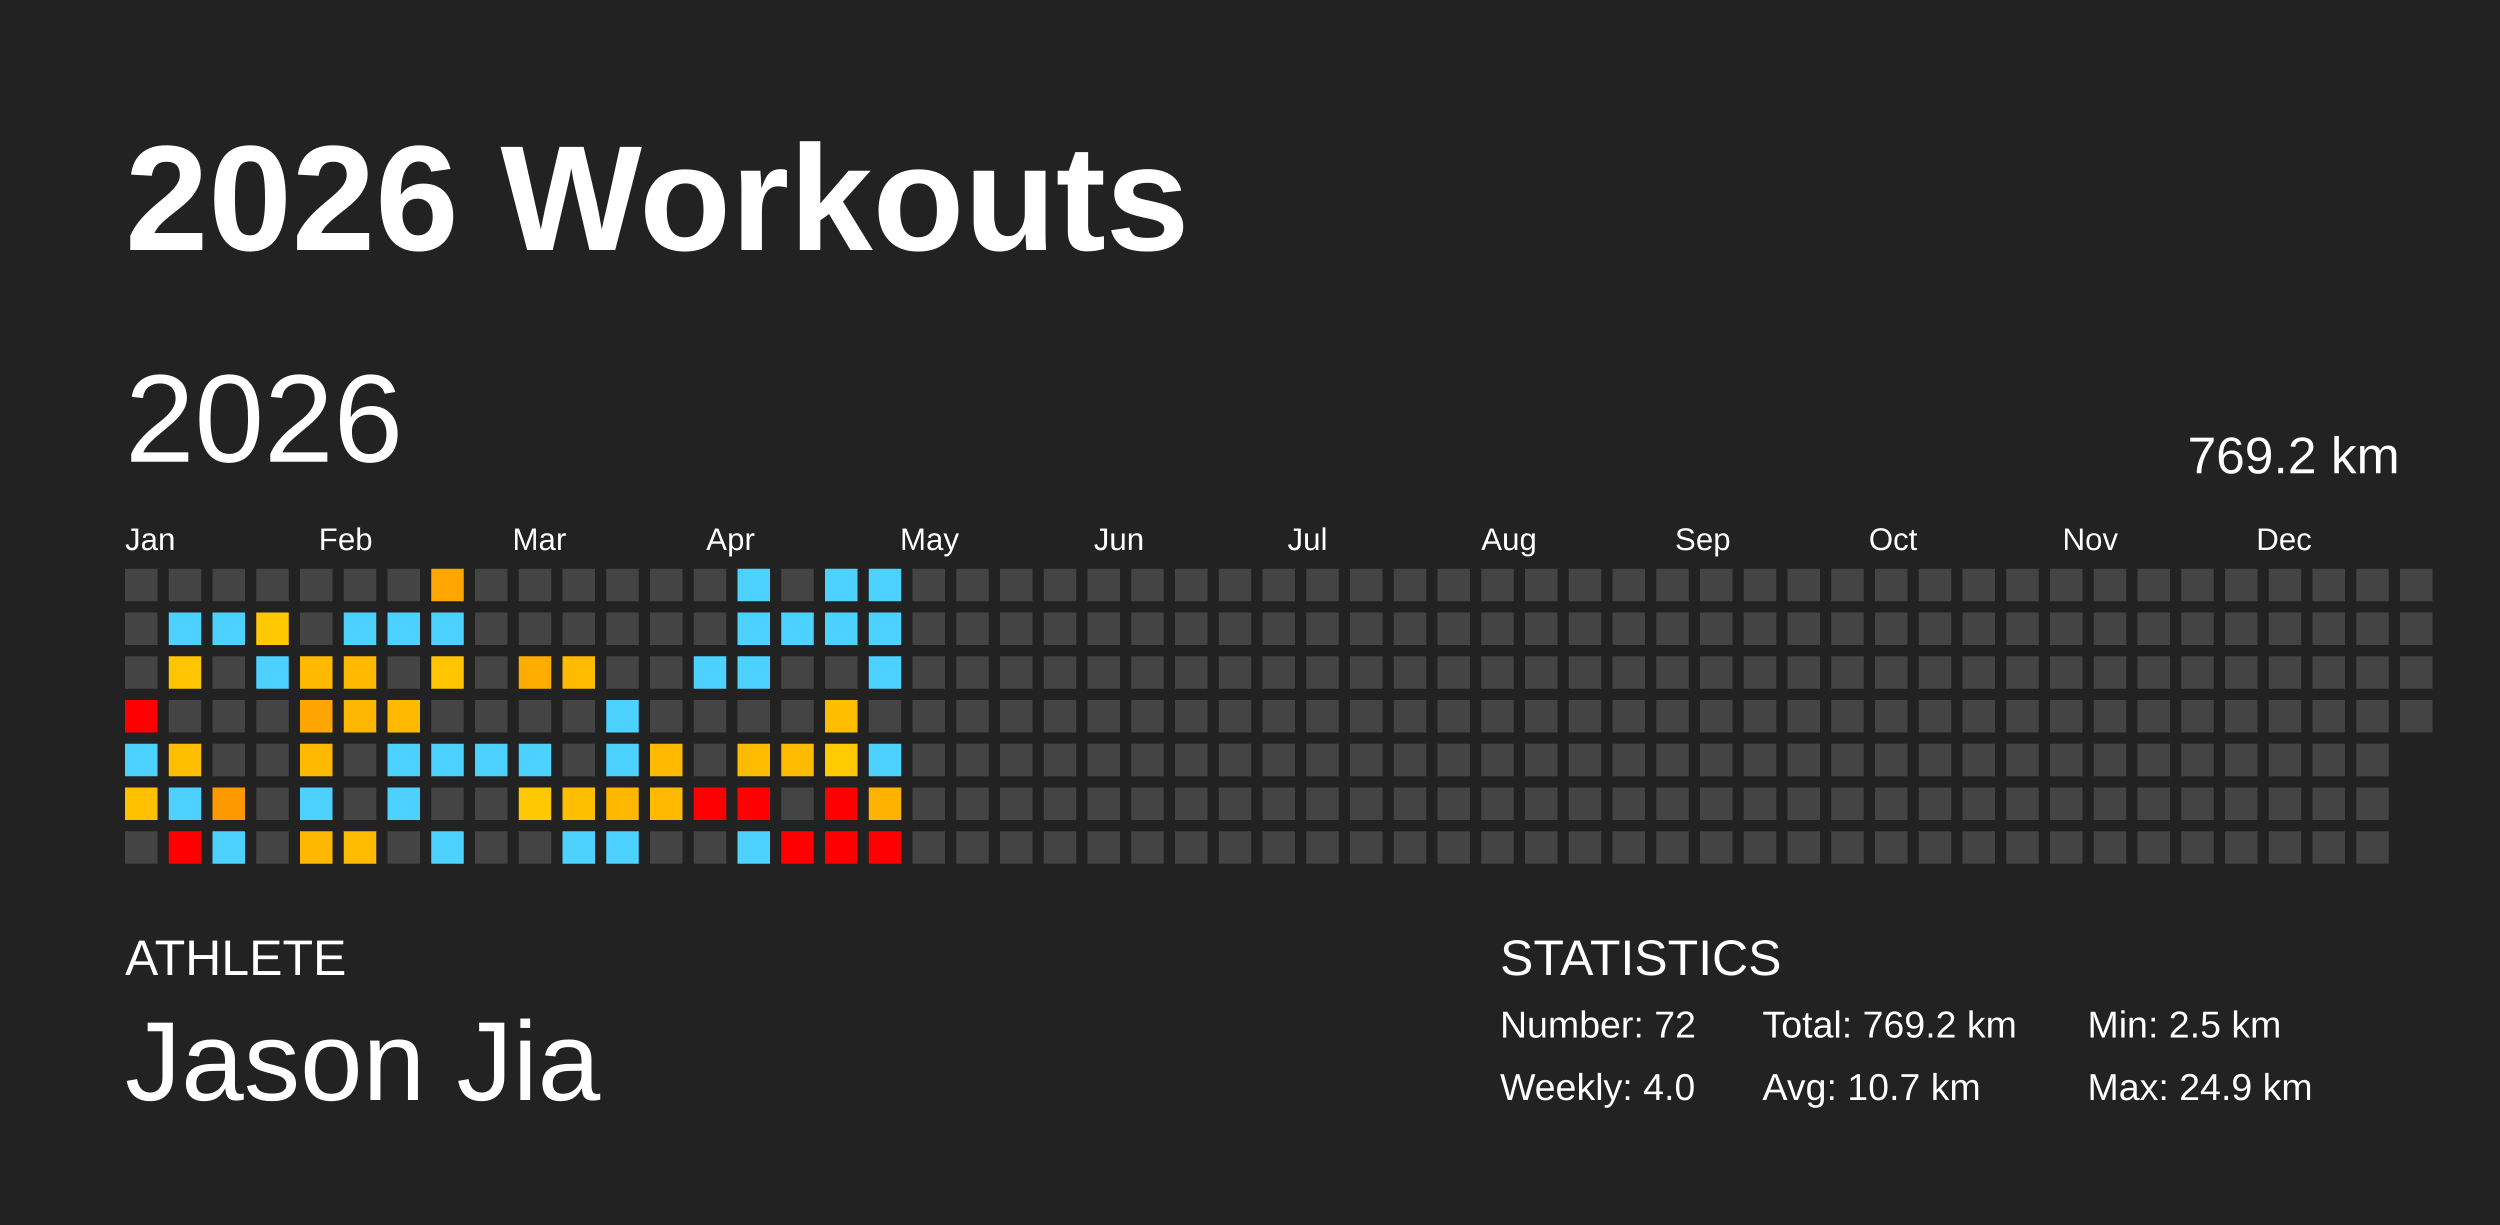
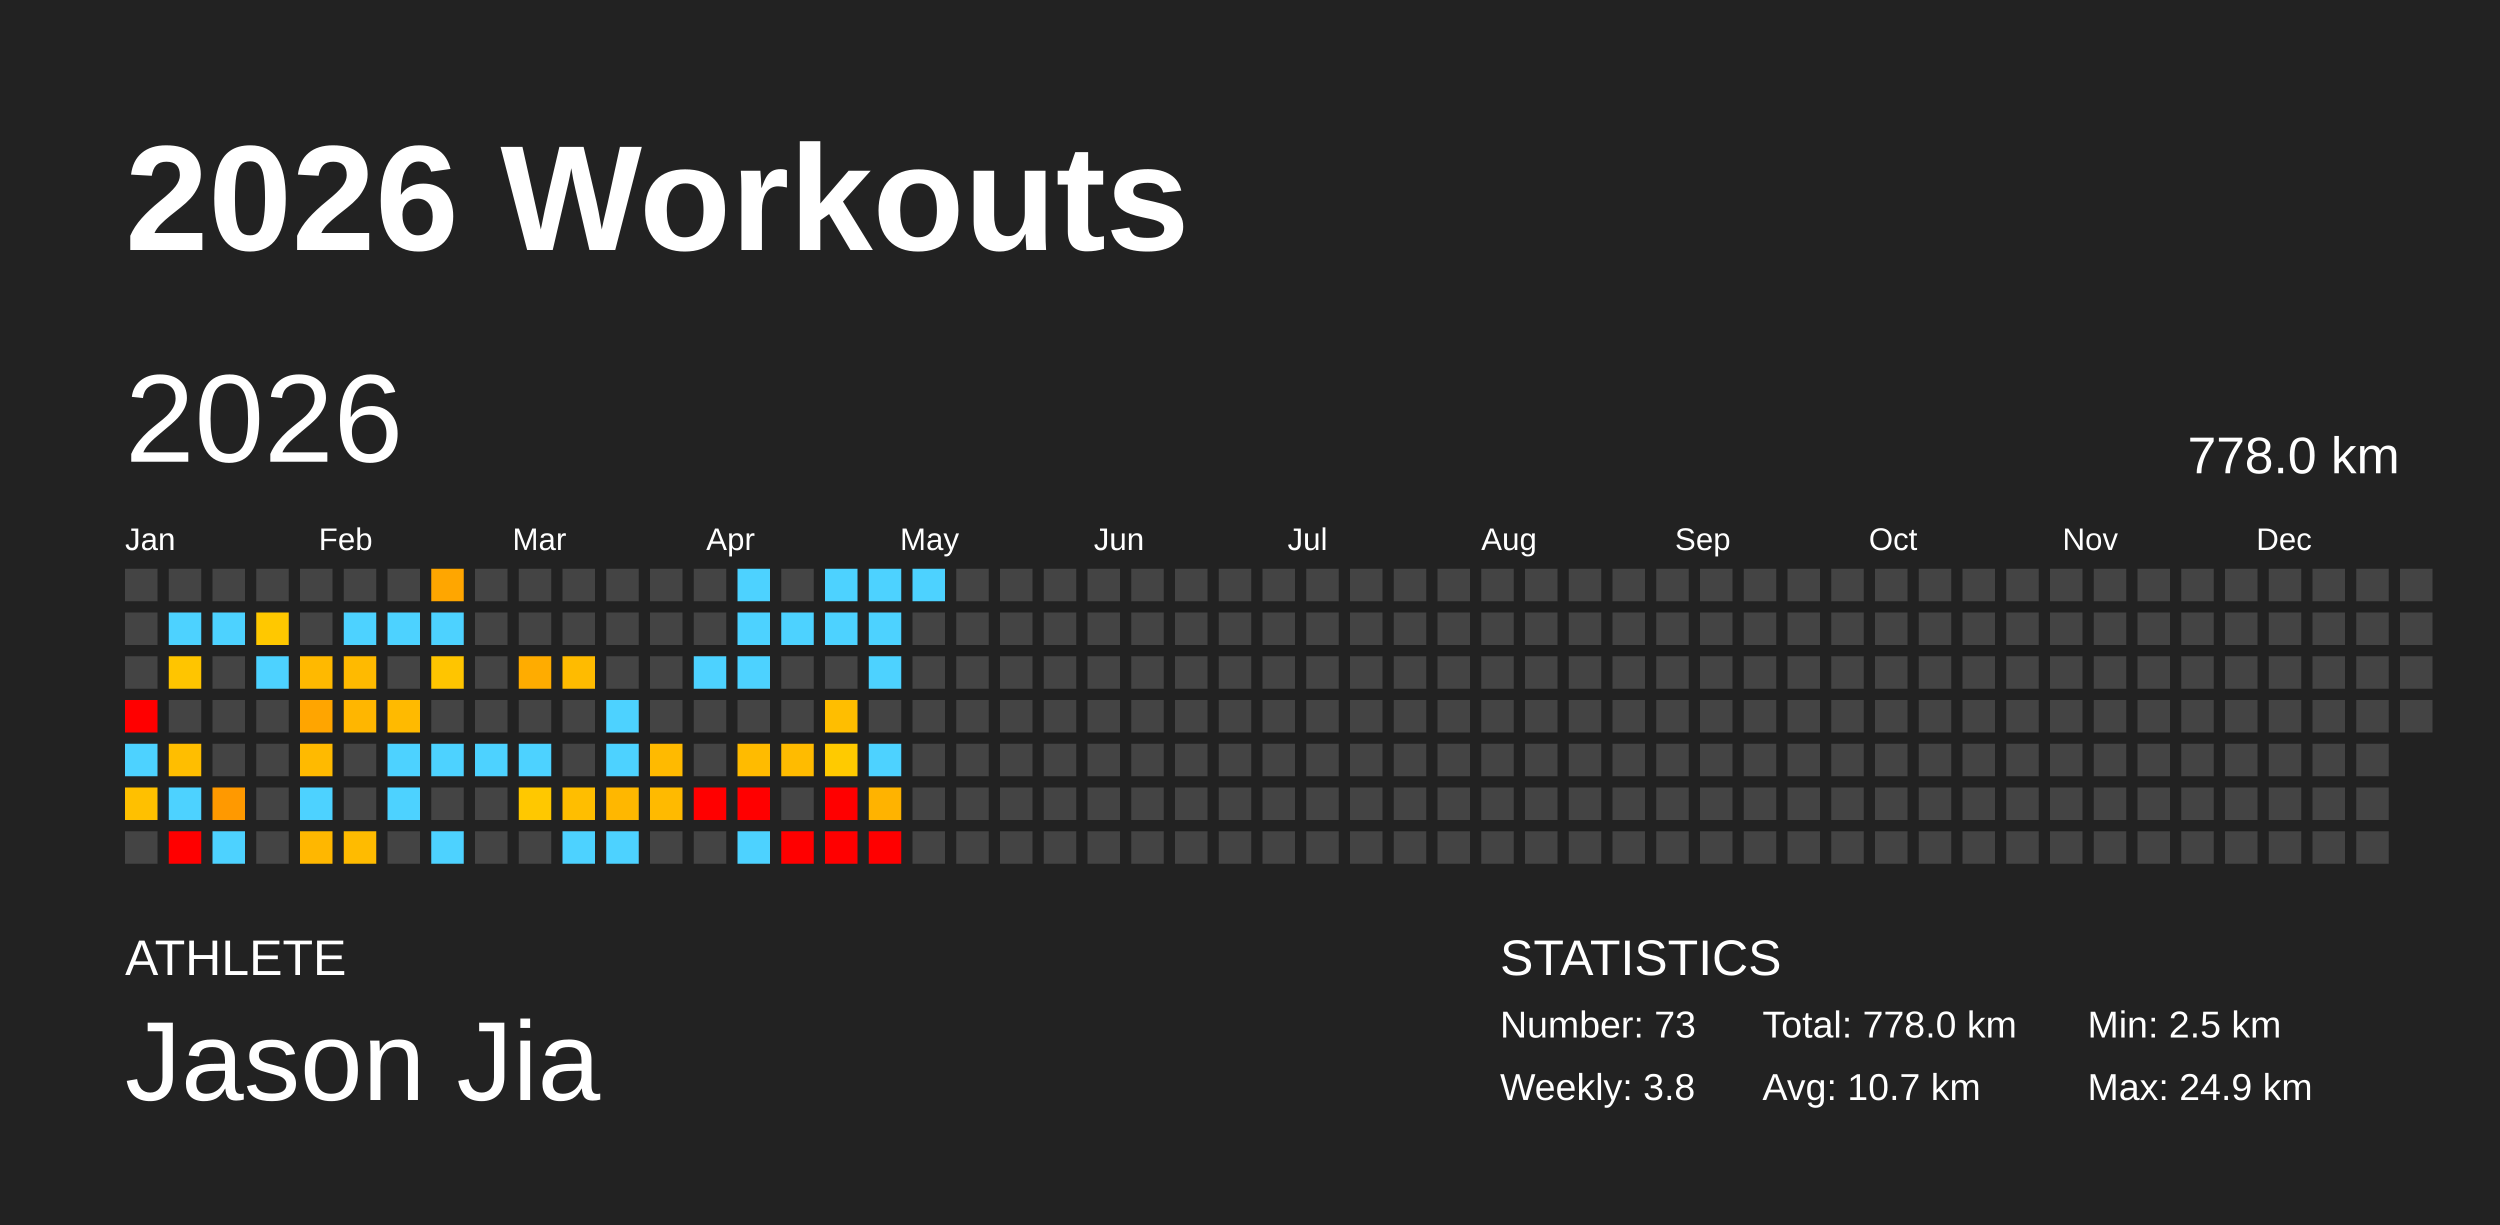
<svg xmlns="http://www.w3.org/2000/svg" baseProfile="full" height="98mm" version="1.1" viewBox="0,0,200,98" width="200mm">
  <defs />
  <rect fill="#222222" height="98" width="200" x="0" y="0" />
  <text fill="#FFFFFF" style="font-size:12px; font-family:Arial; font-weight:bold;" x="10" y="20">2026 Workouts</text>
  <text fill="#FFFFFF" style="font-size:4px; font-family:Arial" x="10" y="78">ATHLETE</text>
  <text fill="#FFFFFF" style="font-size:9px; font-family:Arial" x="10" y="88">Jason Jia</text>
  <text fill="#FFFFFF" style="font-size:4px; font-family:Arial" x="120" y="78">STATISTICS</text>
-   <text fill="#FFFFFF" style="font-size:3px; font-family:Arial" x="120" y="83">Number: 72</text>
-   <text fill="#FFFFFF" style="font-size:3px; font-family:Arial" x="120" y="88">Weekly: 4.0</text>
-   <text fill="#FFFFFF" style="font-size:3px; font-family:Arial" x="141" y="83">Total: 769.2 km</text>
+   <text fill="#FFFFFF" style="font-size:3px; font-family:Arial" x="120" y="83">Number: 73</text>
+   <text fill="#FFFFFF" style="font-size:3px; font-family:Arial" x="120" y="88">Weekly: 3.8</text>
+   <text fill="#FFFFFF" style="font-size:3px; font-family:Arial" x="141" y="83">Total: 778.0 km</text>
  <text fill="#FFFFFF" style="font-size:3px; font-family:Arial" x="141" y="88">Avg: 10.7 km</text>
  <text fill="#FFFFFF" style="font-size:3px; font-family:Arial" x="167" y="83">Min: 2.5 km</text>
  <text fill="#FFFFFF" style="font-size:3px; font-family:Arial" x="167" y="88">Max: 24.9 km</text>
  <text dominant-baseline="hanging" fill="#FFFFFF" style="font-size:10.0px; font-family:Arial;" x="10" y="30">2026</text>
-   <text dominant-baseline="hanging" fill="#FFFFFF" style="font-size:4.125px; font-family:Arial;" x="175" y="35">769.2 km</text>
+   <text dominant-baseline="hanging" fill="#FFFFFF" style="font-size:4.125px; font-family:Arial;" x="175" y="35">778.0 km</text>
  <text fill="#FFFFFF" style="font-size:2.5px; font-family:Arial" x="10.0" y="44">Jan</text>
  <text fill="#FFFFFF" style="font-size:2.5px; font-family:Arial" x="25.5" y="44">Feb</text>
  <text fill="#FFFFFF" style="font-size:2.5px; font-family:Arial" x="41.0" y="44">Mar</text>
  <text fill="#FFFFFF" style="font-size:2.5px; font-family:Arial" x="56.5" y="44">Apr</text>
  <text fill="#FFFFFF" style="font-size:2.5px; font-family:Arial" x="72.0" y="44">May</text>
  <text fill="#FFFFFF" style="font-size:2.5px; font-family:Arial" x="87.5" y="44">Jun</text>
  <text fill="#FFFFFF" style="font-size:2.5px; font-family:Arial" x="103.0" y="44">Jul</text>
  <text fill="#FFFFFF" style="font-size:2.5px; font-family:Arial" x="118.5" y="44">Aug</text>
  <text fill="#FFFFFF" style="font-size:2.5px; font-family:Arial" x="134.0" y="44">Sep</text>
  <text fill="#FFFFFF" style="font-size:2.5px; font-family:Arial" x="149.5" y="44">Oct</text>
  <text fill="#FFFFFF" style="font-size:2.5px; font-family:Arial" x="165.0" y="44">Nov</text>
  <text fill="#FFFFFF" style="font-size:2.5px; font-family:Arial" x="180.5" y="44">Dec</text>
  <rect fill="#444444" height="2.6" width="2.6" x="10.0" y="45.5" />
  <rect fill="#444444" height="2.6" width="2.6" x="10.0" y="49.0" />
  <rect fill="#444444" height="2.6" width="2.6" x="10.0" y="52.5" />
  <rect fill="red" height="2.6" width="2.6" x="10.0" y="56.0" />
  <rect fill="#4dd2ff" height="2.6" width="2.6" x="10.0" y="59.5" />
  <rect fill="#ffc000" height="2.6" width="2.6" x="10.0" y="63.0" />
  <rect fill="#444444" height="2.6" width="2.6" x="10.0" y="66.5" />
  <rect fill="#444444" height="2.6" width="2.6" x="13.5" y="45.5" />
  <rect fill="#4dd2ff" height="2.6" width="2.6" x="13.5" y="49.0" />
  <rect fill="#ffc500" height="2.6" width="2.6" x="13.5" y="52.5" />
  <rect fill="#444444" height="2.6" width="2.6" x="13.5" y="56.0" />
  <rect fill="#ffbe00" height="2.6" width="2.6" x="13.5" y="59.5" />
  <rect fill="#4dd2ff" height="2.6" width="2.6" x="13.5" y="63.0" />
  <rect fill="red" height="2.6" width="2.6" x="13.5" y="66.5" />
  <rect fill="#444444" height="2.6" width="2.6" x="17.0" y="45.5" />
  <rect fill="#4dd2ff" height="2.6" width="2.6" x="17.0" y="49.0" />
  <rect fill="#444444" height="2.6" width="2.6" x="17.0" y="52.5" />
  <rect fill="#444444" height="2.6" width="2.6" x="17.0" y="56.0" />
  <rect fill="#444444" height="2.6" width="2.6" x="17.0" y="59.5" />
  <rect fill="#ff9900" height="2.6" width="2.6" x="17.0" y="63.0" />
  <rect fill="#4dd2ff" height="2.6" width="2.6" x="17.0" y="66.5" />
  <rect fill="#444444" height="2.6" width="2.6" x="20.5" y="45.5" />
  <rect fill="#ffc800" height="2.6" width="2.6" x="20.5" y="49.0" />
  <rect fill="#4dd2ff" height="2.6" width="2.6" x="20.5" y="52.5" />
  <rect fill="#444444" height="2.6" width="2.6" x="20.5" y="56.0" />
  <rect fill="#444444" height="2.6" width="2.6" x="20.5" y="59.5" />
  <rect fill="#444444" height="2.6" width="2.6" x="20.5" y="63.0" />
  <rect fill="#444444" height="2.6" width="2.6" x="20.5" y="66.5" />
  <rect fill="#444444" height="2.6" width="2.6" x="24.0" y="45.5" />
  <rect fill="#444444" height="2.6" width="2.6" x="24.0" y="49.0" />
  <rect fill="#ffb900" height="2.6" width="2.6" x="24.0" y="52.5" />
  <rect fill="#ffa500" height="2.6" width="2.6" x="24.0" y="56.0" />
  <rect fill="#ffba00" height="2.6" width="2.6" x="24.0" y="59.5" />
  <rect fill="#4dd2ff" height="2.6" width="2.6" x="24.0" y="63.0" />
  <rect fill="#ffb700" height="2.6" width="2.6" x="24.0" y="66.5" />
  <rect fill="#444444" height="2.6" width="2.6" x="27.5" y="45.5" />
  <rect fill="#4dd2ff" height="2.6" width="2.6" x="27.5" y="49.0" />
  <rect fill="#ffba00" height="2.6" width="2.6" x="27.5" y="52.5" />
  <rect fill="#ffb600" height="2.6" width="2.6" x="27.5" y="56.0" />
  <rect fill="#444444" height="2.6" width="2.6" x="27.5" y="59.5" />
  <rect fill="#444444" height="2.6" width="2.6" x="27.5" y="63.0" />
  <rect fill="#ffbb00" height="2.6" width="2.6" x="27.5" y="66.5" />
  <rect fill="#444444" height="2.6" width="2.6" x="31.0" y="45.5" />
  <rect fill="#4dd2ff" height="2.6" width="2.6" x="31.0" y="49.0" />
  <rect fill="#444444" height="2.6" width="2.6" x="31.0" y="52.5" />
  <rect fill="#ffba00" height="2.6" width="2.6" x="31.0" y="56.0" />
  <rect fill="#4dd2ff" height="2.6" width="2.6" x="31.0" y="59.5" />
  <rect fill="#4dd2ff" height="2.6" width="2.6" x="31.0" y="63.0" />
  <rect fill="#444444" height="2.6" width="2.6" x="31.0" y="66.5" />
  <rect fill="#ffa600" height="2.6" width="2.6" x="34.5" y="45.5" />
  <rect fill="#4dd2ff" height="2.6" width="2.6" x="34.5" y="49.0" />
  <rect fill="#ffc500" height="2.6" width="2.6" x="34.5" y="52.5" />
  <rect fill="#444444" height="2.6" width="2.6" x="34.5" y="56.0" />
  <rect fill="#4dd2ff" height="2.6" width="2.6" x="34.5" y="59.5" />
  <rect fill="#444444" height="2.6" width="2.6" x="34.5" y="63.0" />
  <rect fill="#4dd2ff" height="2.6" width="2.6" x="34.5" y="66.5" />
  <rect fill="#444444" height="2.6" width="2.6" x="38.0" y="45.5" />
  <rect fill="#444444" height="2.6" width="2.6" x="38.0" y="49.0" />
  <rect fill="#444444" height="2.6" width="2.6" x="38.0" y="52.5" />
  <rect fill="#444444" height="2.6" width="2.6" x="38.0" y="56.0" />
  <rect fill="#4dd2ff" height="2.6" width="2.6" x="38.0" y="59.5" />
  <rect fill="#444444" height="2.6" width="2.6" x="38.0" y="63.0" />
  <rect fill="#444444" height="2.6" width="2.6" x="38.0" y="66.5" />
  <rect fill="#444444" height="2.6" width="2.6" x="41.5" y="45.5" />
  <rect fill="#444444" height="2.6" width="2.6" x="41.5" y="49.0" />
  <rect fill="#ffac00" height="2.6" width="2.6" x="41.5" y="52.5" />
  <rect fill="#444444" height="2.6" width="2.6" x="41.5" y="56.0" />
  <rect fill="#4dd2ff" height="2.6" width="2.6" x="41.5" y="59.5" />
  <rect fill="#ffc800" height="2.6" width="2.6" x="41.5" y="63.0" />
  <rect fill="#444444" height="2.6" width="2.6" x="41.5" y="66.5" />
  <rect fill="#444444" height="2.6" width="2.6" x="45.0" y="45.5" />
  <rect fill="#444444" height="2.6" width="2.6" x="45.0" y="49.0" />
  <rect fill="#ffbb00" height="2.6" width="2.6" x="45.0" y="52.5" />
  <rect fill="#444444" height="2.6" width="2.6" x="45.0" y="56.0" />
  <rect fill="#444444" height="2.6" width="2.6" x="45.0" y="59.5" />
  <rect fill="#ffbe00" height="2.6" width="2.6" x="45.0" y="63.0" />
  <rect fill="#4dd2ff" height="2.6" width="2.6" x="45.0" y="66.5" />
  <rect fill="#444444" height="2.6" width="2.6" x="48.5" y="45.5" />
  <rect fill="#444444" height="2.6" width="2.6" x="48.5" y="49.0" />
  <rect fill="#444444" height="2.6" width="2.6" x="48.5" y="52.5" />
  <rect fill="#4dd2ff" height="2.6" width="2.6" x="48.5" y="56.0" />
  <rect fill="#4dd2ff" height="2.6" width="2.6" x="48.5" y="59.5" />
  <rect fill="#ffb700" height="2.6" width="2.6" x="48.5" y="63.0" />
  <rect fill="#4dd2ff" height="2.6" width="2.6" x="48.5" y="66.5" />
  <rect fill="#444444" height="2.6" width="2.6" x="52.0" y="45.5" />
  <rect fill="#444444" height="2.6" width="2.6" x="52.0" y="49.0" />
  <rect fill="#444444" height="2.6" width="2.6" x="52.0" y="52.5" />
  <rect fill="#444444" height="2.6" width="2.6" x="52.0" y="56.0" />
  <rect fill="#ffba00" height="2.6" width="2.6" x="52.0" y="59.5" />
  <rect fill="#ffba00" height="2.6" width="2.6" x="52.0" y="63.0" />
  <rect fill="#444444" height="2.6" width="2.6" x="52.0" y="66.5" />
  <rect fill="#444444" height="2.6" width="2.6" x="55.5" y="45.5" />
  <rect fill="#444444" height="2.6" width="2.6" x="55.5" y="49.0" />
  <rect fill="#4dd2ff" height="2.6" width="2.6" x="55.5" y="52.5" />
  <rect fill="#444444" height="2.6" width="2.6" x="55.5" y="56.0" />
  <rect fill="#444444" height="2.6" width="2.6" x="55.5" y="59.5" />
  <rect fill="red" height="2.6" width="2.6" x="55.5" y="63.0" />
  <rect fill="#444444" height="2.6" width="2.6" x="55.5" y="66.5" />
  <rect fill="#4dd2ff" height="2.6" width="2.6" x="59.0" y="45.5" />
  <rect fill="#4dd2ff" height="2.6" width="2.6" x="59.0" y="49.0" />
  <rect fill="#4dd2ff" height="2.6" width="2.6" x="59.0" y="52.5" />
  <rect fill="#444444" height="2.6" width="2.6" x="59.0" y="56.0" />
  <rect fill="#ffbb00" height="2.6" width="2.6" x="59.0" y="59.5" />
  <rect fill="red" height="2.6" width="2.6" x="59.0" y="63.0" />
  <rect fill="#4dd2ff" height="2.6" width="2.6" x="59.0" y="66.5" />
  <rect fill="#444444" height="2.6" width="2.6" x="62.5" y="45.5" />
  <rect fill="#4dd2ff" height="2.6" width="2.6" x="62.5" y="49.0" />
  <rect fill="#444444" height="2.6" width="2.6" x="62.5" y="52.5" />
  <rect fill="#444444" height="2.6" width="2.6" x="62.5" y="56.0" />
  <rect fill="#ffbb00" height="2.6" width="2.6" x="62.5" y="59.5" />
  <rect fill="#444444" height="2.6" width="2.6" x="62.5" y="63.0" />
  <rect fill="red" height="2.6" width="2.6" x="62.5" y="66.5" />
  <rect fill="#4dd2ff" height="2.6" width="2.6" x="66.0" y="45.5" />
  <rect fill="#4dd2ff" height="2.6" width="2.6" x="66.0" y="49.0" />
  <rect fill="#444444" height="2.6" width="2.6" x="66.0" y="52.5" />
  <rect fill="#ffbe00" height="2.6" width="2.6" x="66.0" y="56.0" />
  <rect fill="#ffca00" height="2.6" width="2.6" x="66.0" y="59.5" />
  <rect fill="red" height="2.6" width="2.6" x="66.0" y="63.0" />
  <rect fill="red" height="2.6" width="2.6" x="66.0" y="66.5" />
  <rect fill="#4dd2ff" height="2.6" width="2.6" x="69.5" y="45.5" />
  <rect fill="#4dd2ff" height="2.6" width="2.6" x="69.5" y="49.0" />
  <rect fill="#4dd2ff" height="2.6" width="2.6" x="69.5" y="52.5" />
  <rect fill="#444444" height="2.6" width="2.6" x="69.5" y="56.0" />
  <rect fill="#4dd2ff" height="2.6" width="2.6" x="69.5" y="59.5" />
  <rect fill="#ffb300" height="2.6" width="2.6" x="69.5" y="63.0" />
  <rect fill="red" height="2.6" width="2.6" x="69.5" y="66.5" />
-   <rect fill="#444444" height="2.6" width="2.6" x="73.0" y="45.5" />
+   <rect fill="#4dd2ff" height="2.6" width="2.6" x="73.0" y="45.5" />
  <rect fill="#444444" height="2.6" width="2.6" x="73.0" y="49.0" />
  <rect fill="#444444" height="2.6" width="2.6" x="73.0" y="52.5" />
  <rect fill="#444444" height="2.6" width="2.6" x="73.0" y="56.0" />
  <rect fill="#444444" height="2.6" width="2.6" x="73.0" y="59.5" />
  <rect fill="#444444" height="2.6" width="2.6" x="73.0" y="63.0" />
  <rect fill="#444444" height="2.6" width="2.6" x="73.0" y="66.5" />
  <rect fill="#444444" height="2.6" width="2.6" x="76.5" y="45.5" />
  <rect fill="#444444" height="2.6" width="2.6" x="76.5" y="49.0" />
  <rect fill="#444444" height="2.6" width="2.6" x="76.5" y="52.5" />
  <rect fill="#444444" height="2.6" width="2.6" x="76.5" y="56.0" />
  <rect fill="#444444" height="2.6" width="2.6" x="76.5" y="59.5" />
  <rect fill="#444444" height="2.6" width="2.6" x="76.5" y="63.0" />
  <rect fill="#444444" height="2.6" width="2.6" x="76.5" y="66.5" />
  <rect fill="#444444" height="2.6" width="2.6" x="80.0" y="45.5" />
  <rect fill="#444444" height="2.6" width="2.6" x="80.0" y="49.0" />
  <rect fill="#444444" height="2.6" width="2.6" x="80.0" y="52.5" />
  <rect fill="#444444" height="2.6" width="2.6" x="80.0" y="56.0" />
  <rect fill="#444444" height="2.6" width="2.6" x="80.0" y="59.5" />
  <rect fill="#444444" height="2.6" width="2.6" x="80.0" y="63.0" />
  <rect fill="#444444" height="2.6" width="2.6" x="80.0" y="66.5" />
  <rect fill="#444444" height="2.6" width="2.6" x="83.5" y="45.5" />
  <rect fill="#444444" height="2.6" width="2.6" x="83.5" y="49.0" />
  <rect fill="#444444" height="2.6" width="2.6" x="83.5" y="52.5" />
  <rect fill="#444444" height="2.6" width="2.6" x="83.5" y="56.0" />
  <rect fill="#444444" height="2.6" width="2.6" x="83.5" y="59.5" />
  <rect fill="#444444" height="2.6" width="2.6" x="83.5" y="63.0" />
  <rect fill="#444444" height="2.6" width="2.6" x="83.5" y="66.5" />
  <rect fill="#444444" height="2.6" width="2.6" x="87.0" y="45.5" />
  <rect fill="#444444" height="2.6" width="2.6" x="87.0" y="49.0" />
  <rect fill="#444444" height="2.6" width="2.6" x="87.0" y="52.5" />
  <rect fill="#444444" height="2.6" width="2.6" x="87.0" y="56.0" />
  <rect fill="#444444" height="2.6" width="2.6" x="87.0" y="59.5" />
  <rect fill="#444444" height="2.6" width="2.6" x="87.0" y="63.0" />
  <rect fill="#444444" height="2.6" width="2.6" x="87.0" y="66.5" />
  <rect fill="#444444" height="2.6" width="2.6" x="90.5" y="45.5" />
  <rect fill="#444444" height="2.6" width="2.6" x="90.5" y="49.0" />
  <rect fill="#444444" height="2.6" width="2.6" x="90.5" y="52.5" />
  <rect fill="#444444" height="2.6" width="2.6" x="90.5" y="56.0" />
  <rect fill="#444444" height="2.6" width="2.6" x="90.5" y="59.5" />
  <rect fill="#444444" height="2.6" width="2.6" x="90.5" y="63.0" />
  <rect fill="#444444" height="2.6" width="2.6" x="90.5" y="66.5" />
  <rect fill="#444444" height="2.6" width="2.6" x="94.0" y="45.5" />
  <rect fill="#444444" height="2.6" width="2.6" x="94.0" y="49.0" />
  <rect fill="#444444" height="2.6" width="2.6" x="94.0" y="52.5" />
  <rect fill="#444444" height="2.6" width="2.6" x="94.0" y="56.0" />
  <rect fill="#444444" height="2.6" width="2.6" x="94.0" y="59.5" />
  <rect fill="#444444" height="2.6" width="2.6" x="94.0" y="63.0" />
  <rect fill="#444444" height="2.6" width="2.6" x="94.0" y="66.5" />
  <rect fill="#444444" height="2.6" width="2.6" x="97.5" y="45.5" />
  <rect fill="#444444" height="2.6" width="2.6" x="97.5" y="49.0" />
  <rect fill="#444444" height="2.6" width="2.6" x="97.5" y="52.5" />
  <rect fill="#444444" height="2.6" width="2.6" x="97.5" y="56.0" />
  <rect fill="#444444" height="2.6" width="2.6" x="97.5" y="59.5" />
  <rect fill="#444444" height="2.6" width="2.6" x="97.5" y="63.0" />
  <rect fill="#444444" height="2.6" width="2.6" x="97.5" y="66.5" />
  <rect fill="#444444" height="2.6" width="2.6" x="101.0" y="45.5" />
  <rect fill="#444444" height="2.6" width="2.6" x="101.0" y="49.0" />
  <rect fill="#444444" height="2.6" width="2.6" x="101.0" y="52.5" />
  <rect fill="#444444" height="2.6" width="2.6" x="101.0" y="56.0" />
  <rect fill="#444444" height="2.6" width="2.6" x="101.0" y="59.5" />
  <rect fill="#444444" height="2.6" width="2.6" x="101.0" y="63.0" />
  <rect fill="#444444" height="2.6" width="2.6" x="101.0" y="66.5" />
  <rect fill="#444444" height="2.6" width="2.6" x="104.5" y="45.5" />
  <rect fill="#444444" height="2.6" width="2.6" x="104.5" y="49.0" />
  <rect fill="#444444" height="2.6" width="2.6" x="104.5" y="52.5" />
  <rect fill="#444444" height="2.6" width="2.6" x="104.5" y="56.0" />
  <rect fill="#444444" height="2.6" width="2.6" x="104.5" y="59.5" />
  <rect fill="#444444" height="2.6" width="2.6" x="104.5" y="63.0" />
  <rect fill="#444444" height="2.6" width="2.6" x="104.5" y="66.5" />
  <rect fill="#444444" height="2.6" width="2.6" x="108.0" y="45.5" />
  <rect fill="#444444" height="2.6" width="2.6" x="108.0" y="49.0" />
  <rect fill="#444444" height="2.6" width="2.6" x="108.0" y="52.5" />
  <rect fill="#444444" height="2.6" width="2.6" x="108.0" y="56.0" />
  <rect fill="#444444" height="2.6" width="2.6" x="108.0" y="59.5" />
  <rect fill="#444444" height="2.6" width="2.6" x="108.0" y="63.0" />
  <rect fill="#444444" height="2.6" width="2.6" x="108.0" y="66.5" />
  <rect fill="#444444" height="2.6" width="2.6" x="111.5" y="45.5" />
  <rect fill="#444444" height="2.6" width="2.6" x="111.5" y="49.0" />
  <rect fill="#444444" height="2.6" width="2.6" x="111.5" y="52.5" />
  <rect fill="#444444" height="2.6" width="2.6" x="111.5" y="56.0" />
  <rect fill="#444444" height="2.6" width="2.6" x="111.5" y="59.5" />
  <rect fill="#444444" height="2.6" width="2.6" x="111.5" y="63.0" />
  <rect fill="#444444" height="2.6" width="2.6" x="111.5" y="66.5" />
  <rect fill="#444444" height="2.6" width="2.6" x="115.0" y="45.5" />
  <rect fill="#444444" height="2.6" width="2.6" x="115.0" y="49.0" />
  <rect fill="#444444" height="2.6" width="2.6" x="115.0" y="52.5" />
  <rect fill="#444444" height="2.6" width="2.6" x="115.0" y="56.0" />
  <rect fill="#444444" height="2.6" width="2.6" x="115.0" y="59.5" />
  <rect fill="#444444" height="2.6" width="2.6" x="115.0" y="63.0" />
  <rect fill="#444444" height="2.6" width="2.6" x="115.0" y="66.5" />
  <rect fill="#444444" height="2.6" width="2.6" x="118.5" y="45.5" />
  <rect fill="#444444" height="2.6" width="2.6" x="118.5" y="49.0" />
  <rect fill="#444444" height="2.6" width="2.6" x="118.5" y="52.5" />
  <rect fill="#444444" height="2.6" width="2.6" x="118.5" y="56.0" />
  <rect fill="#444444" height="2.6" width="2.6" x="118.5" y="59.5" />
  <rect fill="#444444" height="2.6" width="2.6" x="118.5" y="63.0" />
  <rect fill="#444444" height="2.6" width="2.6" x="118.5" y="66.5" />
  <rect fill="#444444" height="2.6" width="2.6" x="122.0" y="45.5" />
  <rect fill="#444444" height="2.6" width="2.6" x="122.0" y="49.0" />
  <rect fill="#444444" height="2.6" width="2.6" x="122.0" y="52.5" />
  <rect fill="#444444" height="2.6" width="2.6" x="122.0" y="56.0" />
  <rect fill="#444444" height="2.6" width="2.6" x="122.0" y="59.5" />
  <rect fill="#444444" height="2.6" width="2.6" x="122.0" y="63.0" />
  <rect fill="#444444" height="2.6" width="2.6" x="122.0" y="66.5" />
  <rect fill="#444444" height="2.6" width="2.6" x="125.5" y="45.5" />
  <rect fill="#444444" height="2.6" width="2.6" x="125.5" y="49.0" />
  <rect fill="#444444" height="2.6" width="2.6" x="125.5" y="52.5" />
  <rect fill="#444444" height="2.6" width="2.6" x="125.5" y="56.0" />
  <rect fill="#444444" height="2.6" width="2.6" x="125.5" y="59.5" />
  <rect fill="#444444" height="2.6" width="2.6" x="125.5" y="63.0" />
  <rect fill="#444444" height="2.6" width="2.6" x="125.5" y="66.5" />
  <rect fill="#444444" height="2.6" width="2.6" x="129.0" y="45.5" />
  <rect fill="#444444" height="2.6" width="2.6" x="129.0" y="49.0" />
  <rect fill="#444444" height="2.6" width="2.6" x="129.0" y="52.5" />
  <rect fill="#444444" height="2.6" width="2.6" x="129.0" y="56.0" />
  <rect fill="#444444" height="2.6" width="2.6" x="129.0" y="59.5" />
  <rect fill="#444444" height="2.6" width="2.6" x="129.0" y="63.0" />
  <rect fill="#444444" height="2.6" width="2.6" x="129.0" y="66.5" />
  <rect fill="#444444" height="2.6" width="2.6" x="132.5" y="45.5" />
  <rect fill="#444444" height="2.6" width="2.6" x="132.5" y="49.0" />
  <rect fill="#444444" height="2.6" width="2.6" x="132.5" y="52.5" />
  <rect fill="#444444" height="2.6" width="2.6" x="132.5" y="56.0" />
  <rect fill="#444444" height="2.6" width="2.6" x="132.5" y="59.5" />
  <rect fill="#444444" height="2.6" width="2.6" x="132.5" y="63.0" />
  <rect fill="#444444" height="2.6" width="2.6" x="132.5" y="66.5" />
  <rect fill="#444444" height="2.6" width="2.6" x="136.0" y="45.5" />
  <rect fill="#444444" height="2.6" width="2.6" x="136.0" y="49.0" />
  <rect fill="#444444" height="2.6" width="2.6" x="136.0" y="52.5" />
  <rect fill="#444444" height="2.6" width="2.6" x="136.0" y="56.0" />
  <rect fill="#444444" height="2.6" width="2.6" x="136.0" y="59.5" />
  <rect fill="#444444" height="2.6" width="2.6" x="136.0" y="63.0" />
  <rect fill="#444444" height="2.6" width="2.6" x="136.0" y="66.5" />
  <rect fill="#444444" height="2.6" width="2.6" x="139.5" y="45.5" />
  <rect fill="#444444" height="2.6" width="2.6" x="139.5" y="49.0" />
  <rect fill="#444444" height="2.6" width="2.6" x="139.5" y="52.5" />
  <rect fill="#444444" height="2.6" width="2.6" x="139.5" y="56.0" />
  <rect fill="#444444" height="2.6" width="2.6" x="139.5" y="59.5" />
  <rect fill="#444444" height="2.6" width="2.6" x="139.5" y="63.0" />
  <rect fill="#444444" height="2.6" width="2.6" x="139.5" y="66.5" />
  <rect fill="#444444" height="2.6" width="2.6" x="143.0" y="45.5" />
  <rect fill="#444444" height="2.6" width="2.6" x="143.0" y="49.0" />
  <rect fill="#444444" height="2.6" width="2.6" x="143.0" y="52.5" />
  <rect fill="#444444" height="2.6" width="2.6" x="143.0" y="56.0" />
  <rect fill="#444444" height="2.6" width="2.6" x="143.0" y="59.5" />
  <rect fill="#444444" height="2.6" width="2.6" x="143.0" y="63.0" />
  <rect fill="#444444" height="2.6" width="2.6" x="143.0" y="66.5" />
  <rect fill="#444444" height="2.6" width="2.6" x="146.5" y="45.5" />
  <rect fill="#444444" height="2.6" width="2.6" x="146.5" y="49.0" />
  <rect fill="#444444" height="2.6" width="2.6" x="146.5" y="52.5" />
  <rect fill="#444444" height="2.6" width="2.6" x="146.5" y="56.0" />
  <rect fill="#444444" height="2.6" width="2.6" x="146.5" y="59.5" />
  <rect fill="#444444" height="2.6" width="2.6" x="146.5" y="63.0" />
  <rect fill="#444444" height="2.6" width="2.6" x="146.5" y="66.5" />
  <rect fill="#444444" height="2.6" width="2.6" x="150.0" y="45.5" />
  <rect fill="#444444" height="2.6" width="2.6" x="150.0" y="49.0" />
  <rect fill="#444444" height="2.6" width="2.6" x="150.0" y="52.5" />
  <rect fill="#444444" height="2.6" width="2.6" x="150.0" y="56.0" />
  <rect fill="#444444" height="2.6" width="2.6" x="150.0" y="59.5" />
  <rect fill="#444444" height="2.6" width="2.6" x="150.0" y="63.0" />
  <rect fill="#444444" height="2.6" width="2.6" x="150.0" y="66.5" />
  <rect fill="#444444" height="2.6" width="2.6" x="153.5" y="45.5" />
  <rect fill="#444444" height="2.6" width="2.6" x="153.5" y="49.0" />
  <rect fill="#444444" height="2.6" width="2.6" x="153.5" y="52.5" />
  <rect fill="#444444" height="2.6" width="2.6" x="153.5" y="56.0" />
  <rect fill="#444444" height="2.6" width="2.6" x="153.5" y="59.5" />
  <rect fill="#444444" height="2.6" width="2.6" x="153.5" y="63.0" />
  <rect fill="#444444" height="2.6" width="2.6" x="153.5" y="66.5" />
  <rect fill="#444444" height="2.6" width="2.6" x="157.0" y="45.5" />
  <rect fill="#444444" height="2.6" width="2.6" x="157.0" y="49.0" />
  <rect fill="#444444" height="2.6" width="2.6" x="157.0" y="52.5" />
  <rect fill="#444444" height="2.6" width="2.6" x="157.0" y="56.0" />
  <rect fill="#444444" height="2.6" width="2.6" x="157.0" y="59.5" />
  <rect fill="#444444" height="2.6" width="2.6" x="157.0" y="63.0" />
  <rect fill="#444444" height="2.6" width="2.6" x="157.0" y="66.5" />
  <rect fill="#444444" height="2.6" width="2.6" x="160.5" y="45.5" />
  <rect fill="#444444" height="2.6" width="2.6" x="160.5" y="49.0" />
  <rect fill="#444444" height="2.6" width="2.6" x="160.5" y="52.5" />
  <rect fill="#444444" height="2.6" width="2.6" x="160.5" y="56.0" />
  <rect fill="#444444" height="2.6" width="2.6" x="160.5" y="59.5" />
  <rect fill="#444444" height="2.6" width="2.6" x="160.5" y="63.0" />
  <rect fill="#444444" height="2.6" width="2.6" x="160.5" y="66.5" />
  <rect fill="#444444" height="2.6" width="2.6" x="164.0" y="45.5" />
  <rect fill="#444444" height="2.6" width="2.6" x="164.0" y="49.0" />
  <rect fill="#444444" height="2.6" width="2.6" x="164.0" y="52.5" />
  <rect fill="#444444" height="2.6" width="2.6" x="164.0" y="56.0" />
  <rect fill="#444444" height="2.6" width="2.6" x="164.0" y="59.5" />
  <rect fill="#444444" height="2.6" width="2.6" x="164.0" y="63.0" />
  <rect fill="#444444" height="2.6" width="2.6" x="164.0" y="66.5" />
  <rect fill="#444444" height="2.6" width="2.6" x="167.5" y="45.5" />
  <rect fill="#444444" height="2.6" width="2.6" x="167.5" y="49.0" />
  <rect fill="#444444" height="2.6" width="2.6" x="167.5" y="52.5" />
  <rect fill="#444444" height="2.6" width="2.6" x="167.5" y="56.0" />
  <rect fill="#444444" height="2.6" width="2.6" x="167.5" y="59.5" />
  <rect fill="#444444" height="2.6" width="2.6" x="167.5" y="63.0" />
  <rect fill="#444444" height="2.6" width="2.6" x="167.5" y="66.5" />
  <rect fill="#444444" height="2.6" width="2.6" x="171.0" y="45.5" />
  <rect fill="#444444" height="2.6" width="2.6" x="171.0" y="49.0" />
  <rect fill="#444444" height="2.6" width="2.6" x="171.0" y="52.5" />
  <rect fill="#444444" height="2.6" width="2.6" x="171.0" y="56.0" />
  <rect fill="#444444" height="2.6" width="2.6" x="171.0" y="59.5" />
  <rect fill="#444444" height="2.6" width="2.6" x="171.0" y="63.0" />
  <rect fill="#444444" height="2.6" width="2.6" x="171.0" y="66.5" />
  <rect fill="#444444" height="2.6" width="2.6" x="174.5" y="45.5" />
  <rect fill="#444444" height="2.6" width="2.6" x="174.5" y="49.0" />
  <rect fill="#444444" height="2.6" width="2.6" x="174.5" y="52.5" />
  <rect fill="#444444" height="2.6" width="2.6" x="174.5" y="56.0" />
  <rect fill="#444444" height="2.6" width="2.6" x="174.5" y="59.5" />
  <rect fill="#444444" height="2.6" width="2.6" x="174.5" y="63.0" />
  <rect fill="#444444" height="2.6" width="2.6" x="174.5" y="66.5" />
  <rect fill="#444444" height="2.6" width="2.6" x="178.0" y="45.5" />
  <rect fill="#444444" height="2.6" width="2.6" x="178.0" y="49.0" />
  <rect fill="#444444" height="2.6" width="2.6" x="178.0" y="52.5" />
  <rect fill="#444444" height="2.6" width="2.6" x="178.0" y="56.0" />
  <rect fill="#444444" height="2.6" width="2.6" x="178.0" y="59.5" />
  <rect fill="#444444" height="2.6" width="2.6" x="178.0" y="63.0" />
  <rect fill="#444444" height="2.6" width="2.6" x="178.0" y="66.5" />
  <rect fill="#444444" height="2.6" width="2.6" x="181.5" y="45.5" />
  <rect fill="#444444" height="2.6" width="2.6" x="181.5" y="49.0" />
  <rect fill="#444444" height="2.6" width="2.6" x="181.5" y="52.5" />
  <rect fill="#444444" height="2.6" width="2.6" x="181.5" y="56.0" />
  <rect fill="#444444" height="2.6" width="2.6" x="181.5" y="59.5" />
  <rect fill="#444444" height="2.6" width="2.6" x="181.5" y="63.0" />
  <rect fill="#444444" height="2.6" width="2.6" x="181.5" y="66.5" />
  <rect fill="#444444" height="2.6" width="2.6" x="185.0" y="45.5" />
  <rect fill="#444444" height="2.6" width="2.6" x="185.0" y="49.0" />
  <rect fill="#444444" height="2.6" width="2.6" x="185.0" y="52.5" />
  <rect fill="#444444" height="2.6" width="2.6" x="185.0" y="56.0" />
  <rect fill="#444444" height="2.6" width="2.6" x="185.0" y="59.5" />
  <rect fill="#444444" height="2.6" width="2.6" x="185.0" y="63.0" />
  <rect fill="#444444" height="2.6" width="2.6" x="185.0" y="66.5" />
  <rect fill="#444444" height="2.6" width="2.6" x="188.5" y="45.5" />
  <rect fill="#444444" height="2.6" width="2.6" x="188.5" y="49.0" />
  <rect fill="#444444" height="2.6" width="2.6" x="188.5" y="52.5" />
  <rect fill="#444444" height="2.6" width="2.6" x="188.5" y="56.0" />
  <rect fill="#444444" height="2.6" width="2.6" x="188.5" y="59.5" />
  <rect fill="#444444" height="2.6" width="2.6" x="188.5" y="63.0" />
  <rect fill="#444444" height="2.6" width="2.6" x="188.5" y="66.5" />
  <rect fill="#444444" height="2.6" width="2.6" x="192.0" y="45.5" />
  <rect fill="#444444" height="2.6" width="2.6" x="192.0" y="49.0" />
  <rect fill="#444444" height="2.6" width="2.6" x="192.0" y="52.5" />
  <rect fill="#444444" height="2.6" width="2.6" x="192.0" y="56.0" />
</svg>
